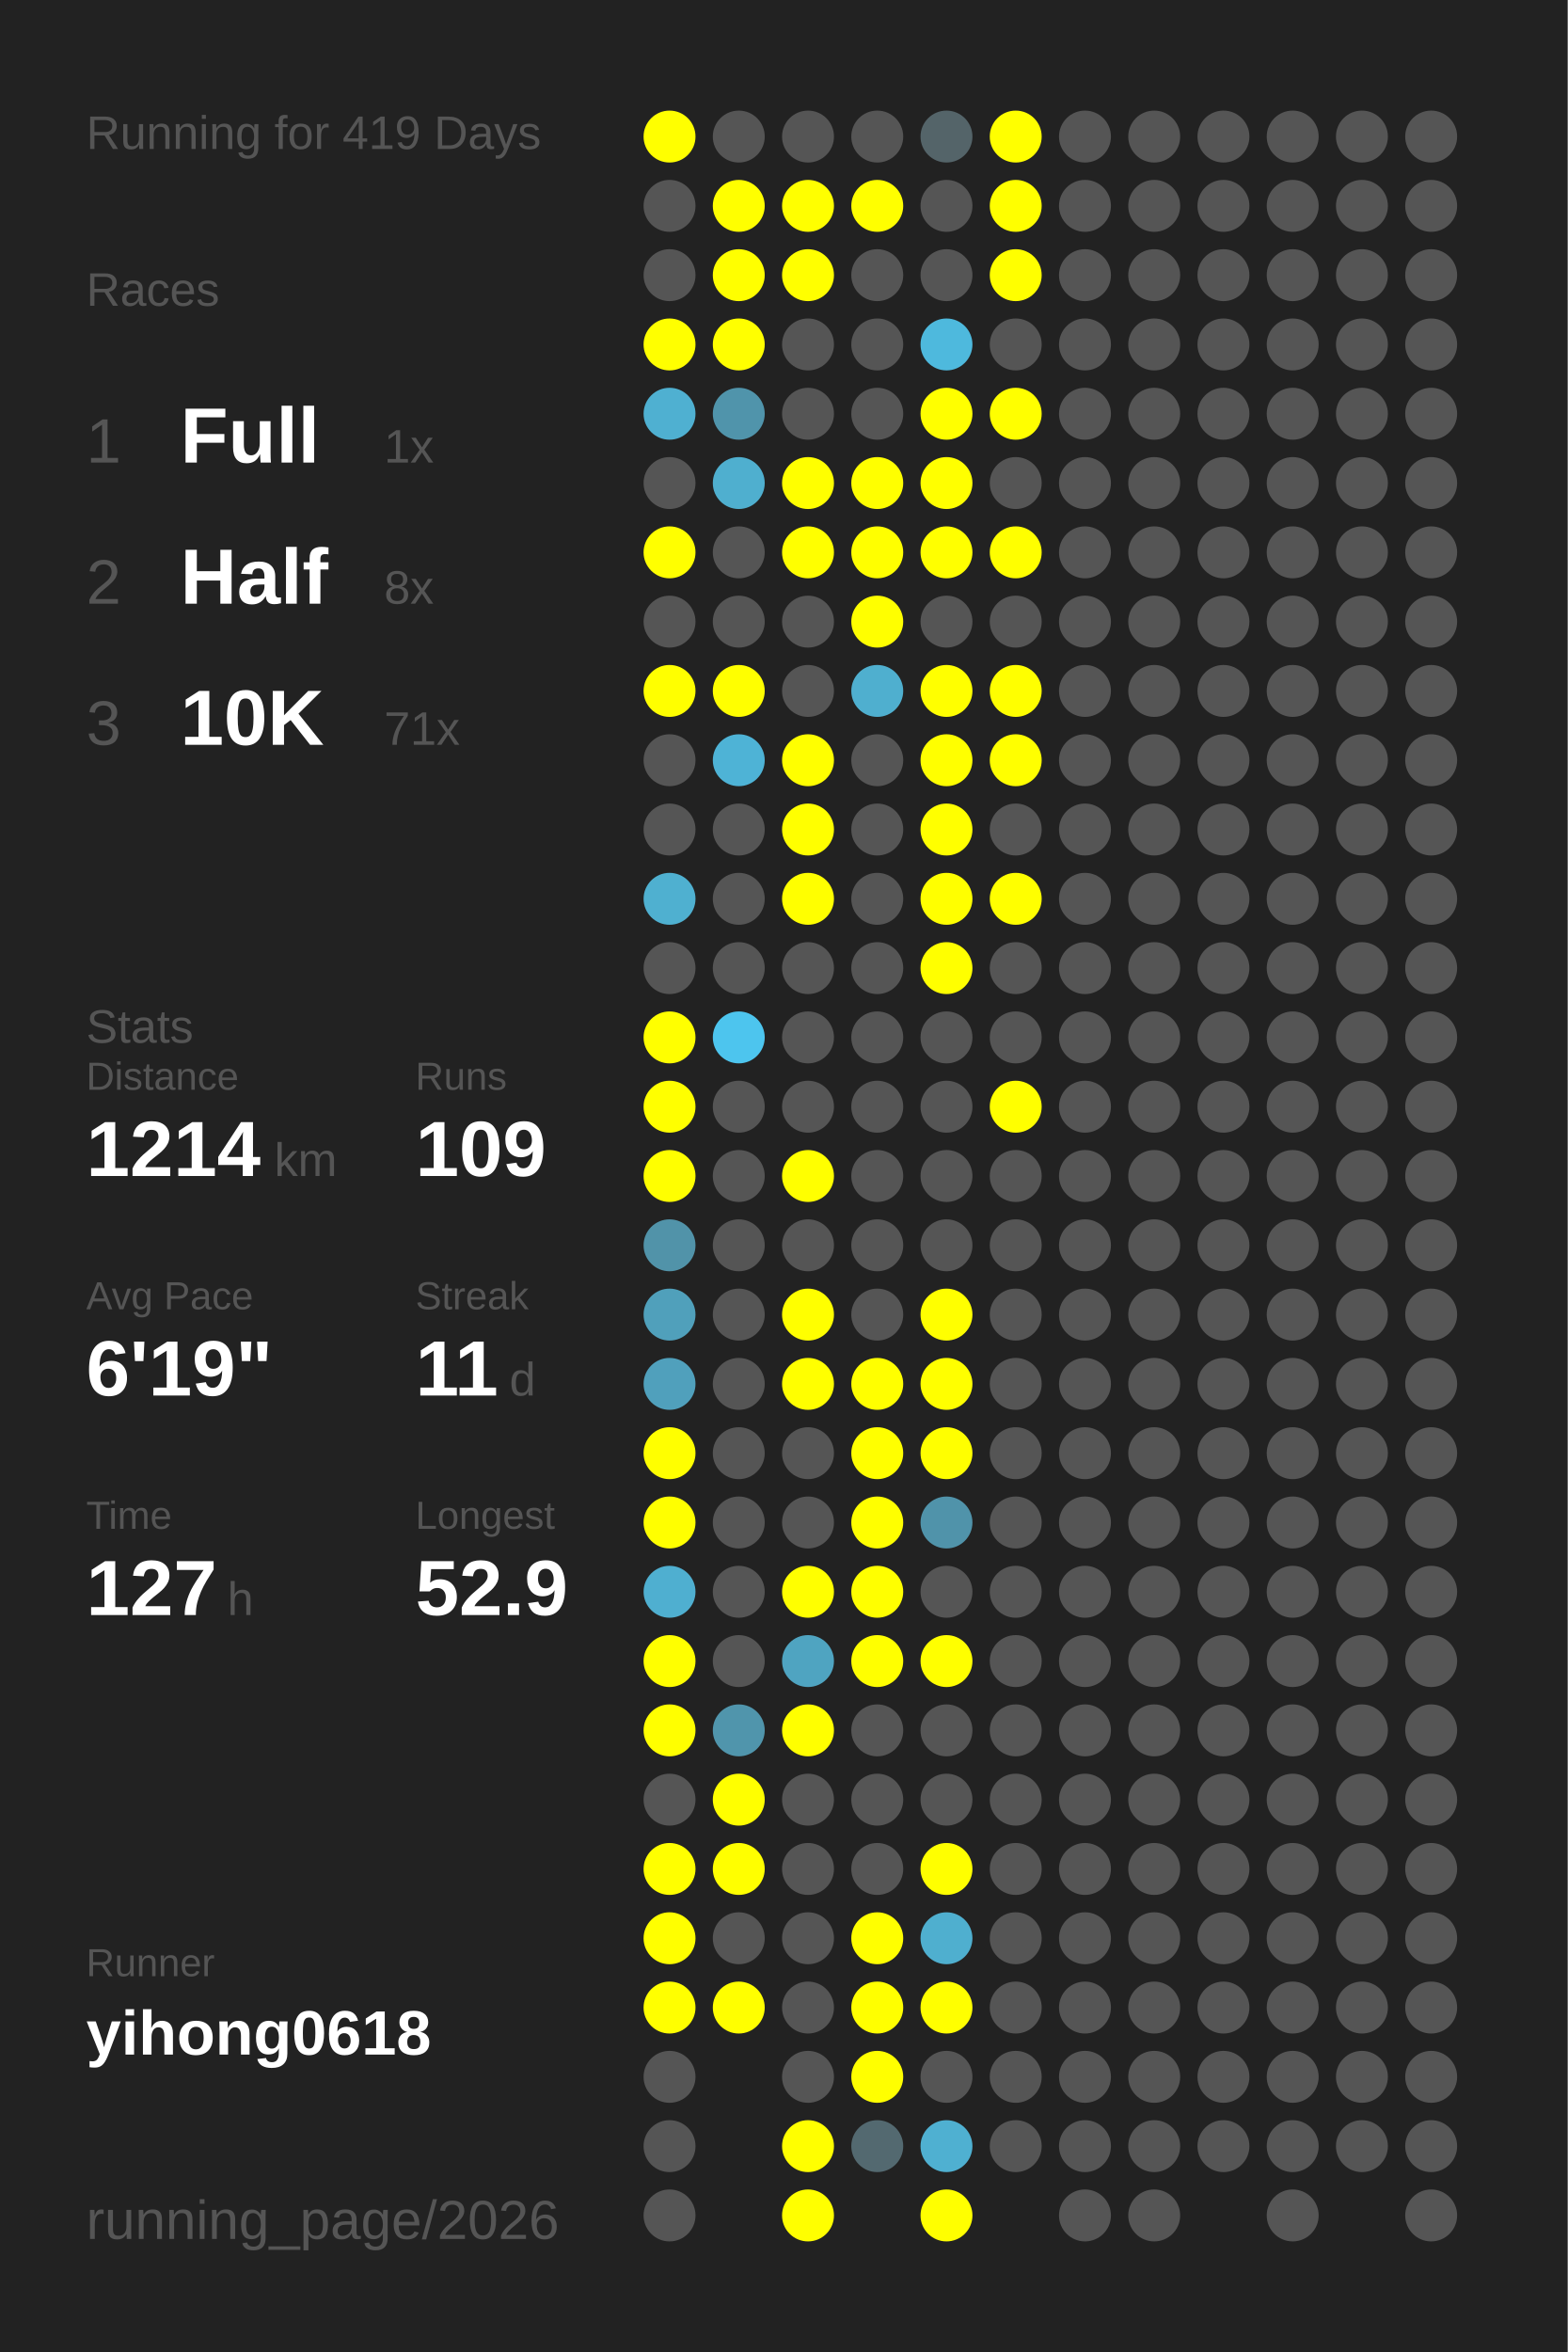
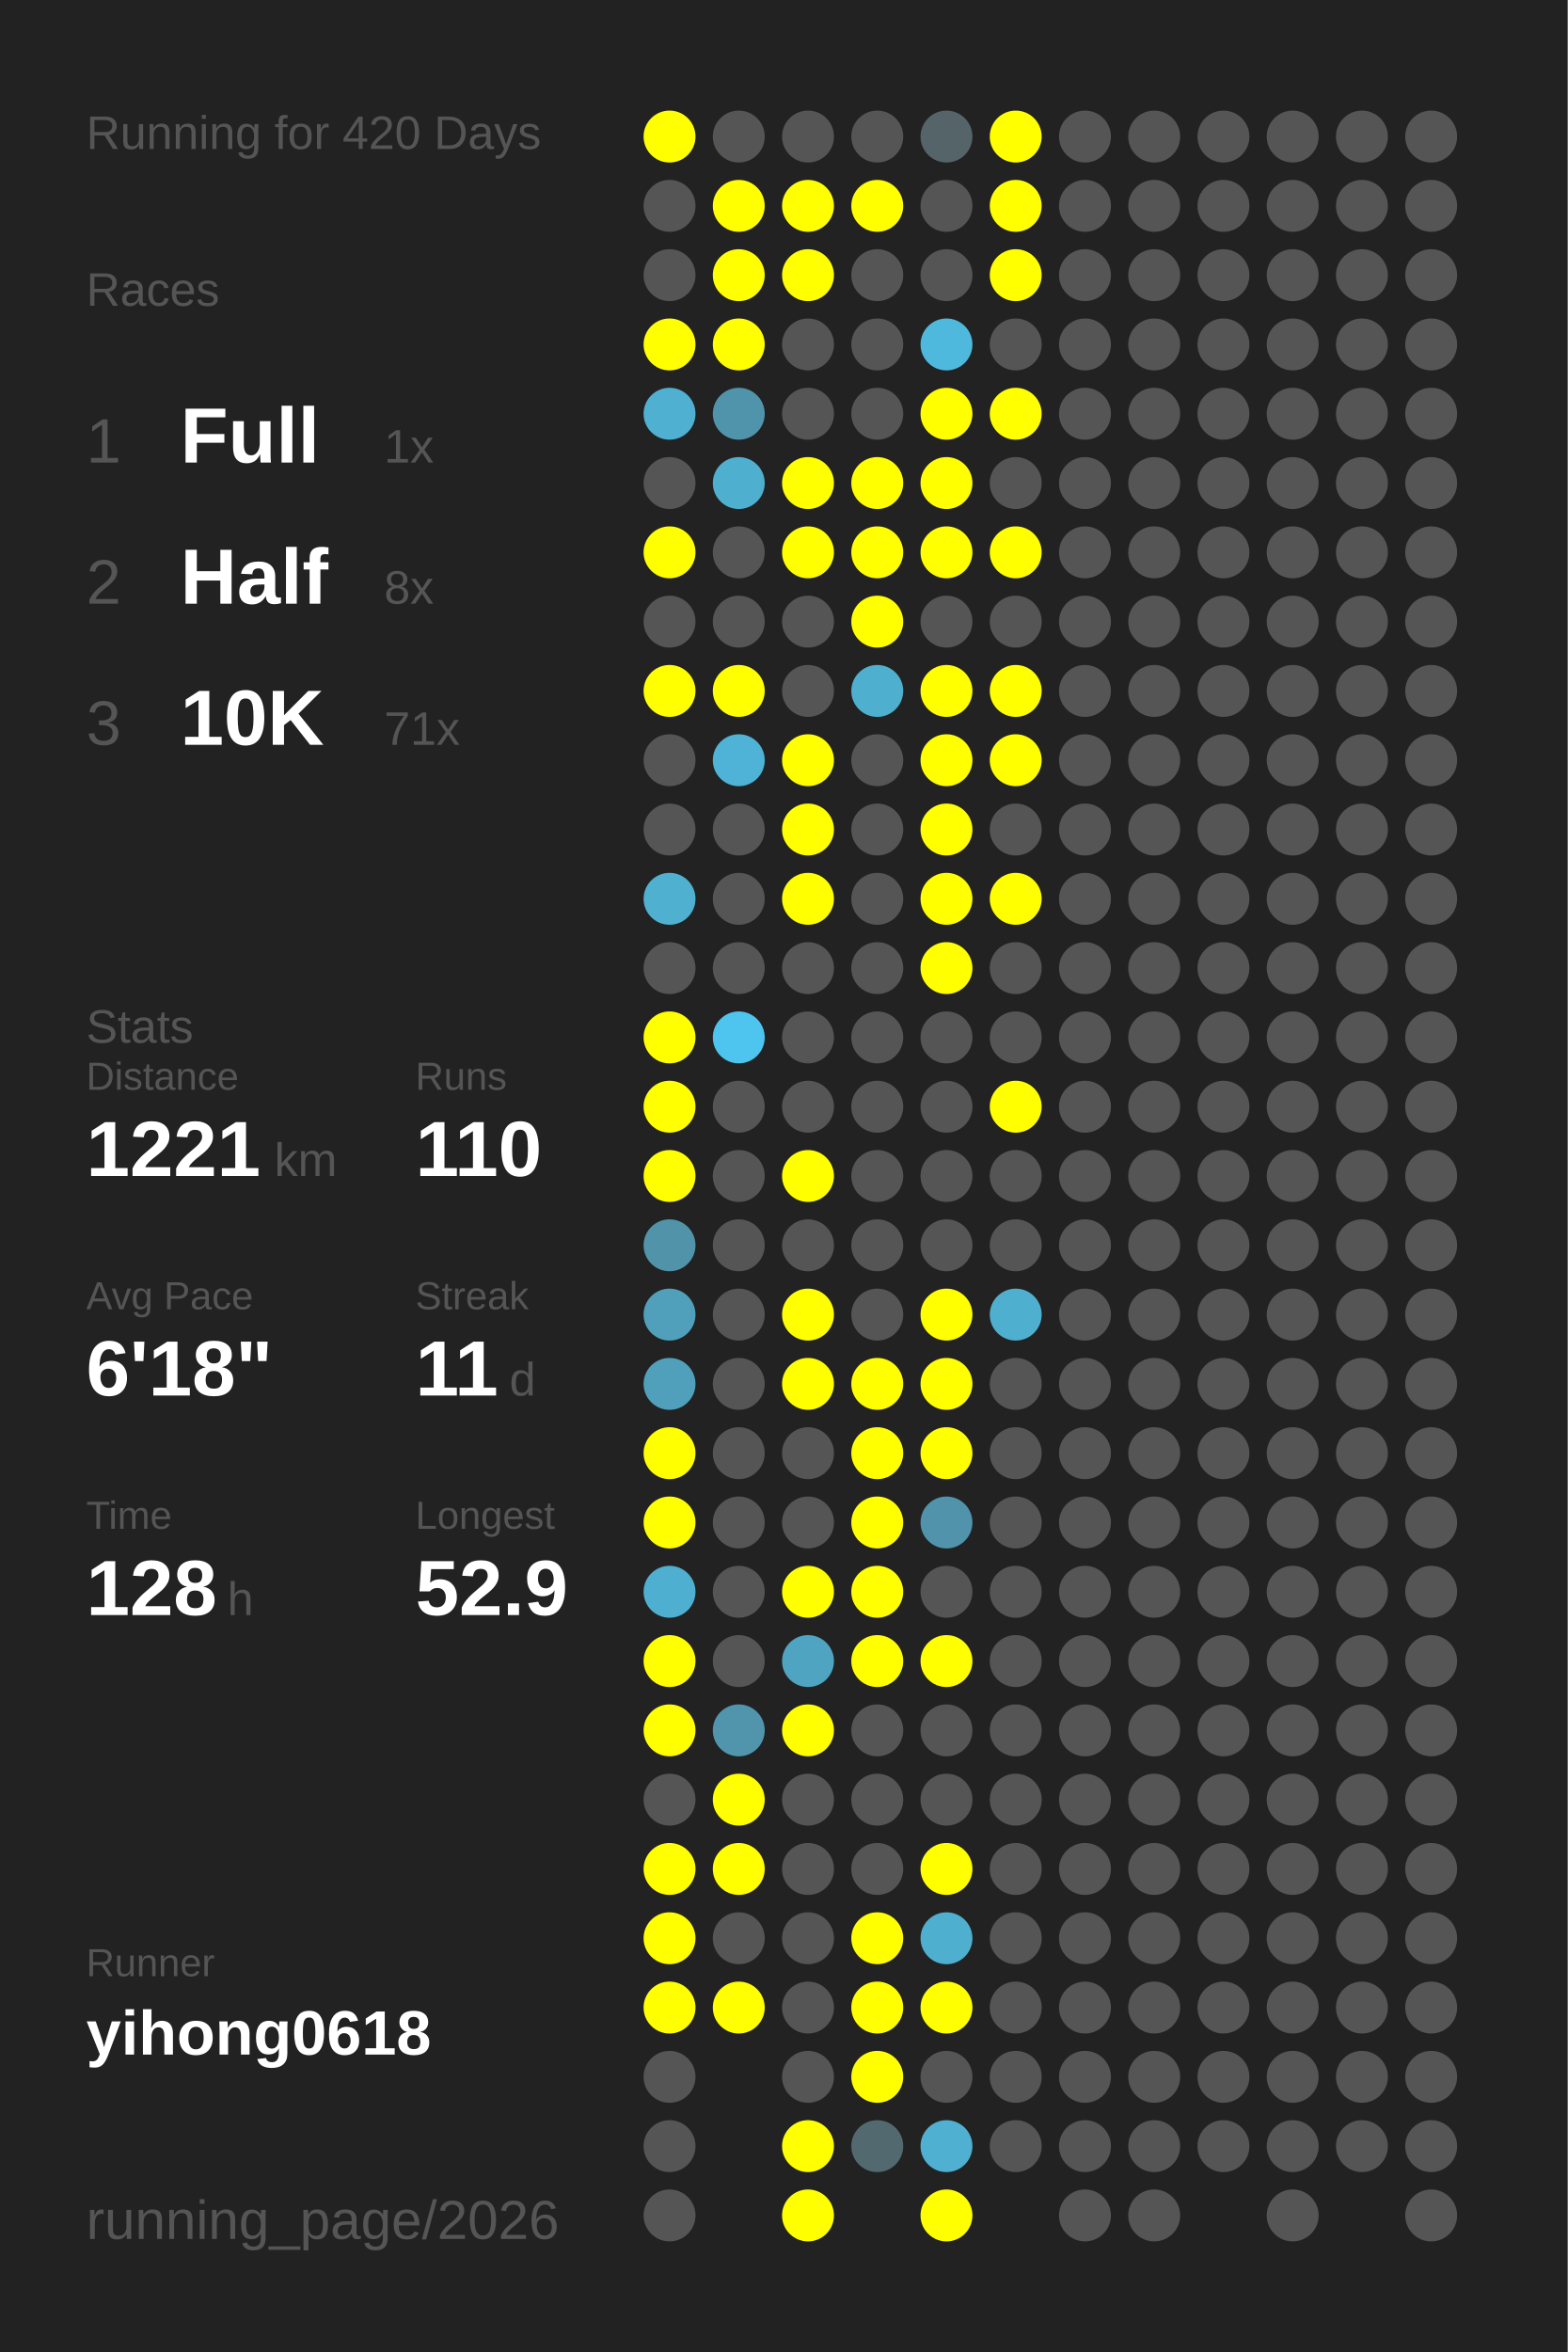
<svg xmlns="http://www.w3.org/2000/svg" baseProfile="full" height="300mm" version="1.1" viewBox="0,0,200,300" width="200mm">
  <defs />
  <rect fill="#222222" height="300" width="200" x="0" y="0" />
-   <text fill="#555555" style="font-size:6px; font-family:Arial;" x="11" y="19">Running for 419 Days</text>
+   <text fill="#555555" style="font-size:6px; font-family:Arial;" x="11" y="19">Running for 420 Days</text>
  <text fill="#555555" style="font-size:6px; font-family:Arial;" x="11" y="39">Races</text>
  <text fill="#555555" style="font-size:8px; font-family:Arial;" x="11" y="59">1</text>
  <text fill="#FFFFFF" style="font-size:10px; font-family:Arial; font-weight:bold;" x="23" y="59">Full</text>
  <text fill="#555555" style="font-size:6px; font-family:Arial;" x="49" y="59">1x</text>
  <text fill="#555555" style="font-size:8px; font-family:Arial;" x="11" y="77">2</text>
  <text fill="#FFFFFF" style="font-size:10px; font-family:Arial; font-weight:bold;" x="23" y="77">Half</text>
  <text fill="#555555" style="font-size:6px; font-family:Arial;" x="49" y="77">8x</text>
  <text fill="#555555" style="font-size:8px; font-family:Arial;" x="11" y="95">3</text>
  <text fill="#FFFFFF" style="font-size:10px; font-family:Arial; font-weight:bold;" x="23" y="95">10K</text>
  <text fill="#555555" style="font-size:6px; font-family:Arial;" x="49" y="95">71x</text>
  <text fill="#555555" style="font-size:6px; font-family:Arial;" x="11" y="133">Stats</text>
  <text fill="#555555" style="font-size:5px; font-family:Arial;" x="11" y="139">Distance</text>
-   <text fill="#FFFFFF" style="font-size:10px; font-family:Arial; font-weight:bold;" x="11" y="150">1214</text>
+   <text fill="#FFFFFF" style="font-size:10px; font-family:Arial; font-weight:bold;" x="11" y="150">1221</text>
  <text fill="#555555" style="font-size:6px; font-family:Arial;" x="35" y="150">km</text>
  <text fill="#555555" style="font-size:5px; font-family:Arial;" x="53" y="139">Runs</text>
-   <text fill="#FFFFFF" style="font-size:10px; font-family:Arial; font-weight:bold;" x="53" y="150">109</text>
+   <text fill="#FFFFFF" style="font-size:10px; font-family:Arial; font-weight:bold;" x="53" y="150">110</text>
  <text fill="#555555" style="font-size:5px; font-family:Arial;" x="11" y="167">Avg Pace</text>
-   <text fill="#FFFFFF" style="font-size:10px; font-family:Arial; font-weight:bold;" x="11" y="178">6'19"</text>
+   <text fill="#FFFFFF" style="font-size:10px; font-family:Arial; font-weight:bold;" x="11" y="178">6'18"</text>
  <text fill="#555555" style="font-size:5px; font-family:Arial;" x="53" y="167">Streak</text>
  <text fill="#FFFFFF" style="font-size:10px; font-family:Arial; font-weight:bold;" x="53" y="178">11</text>
  <text fill="#555555" style="font-size:6px; font-family:Arial;" x="65" y="178">d</text>
  <text fill="#555555" style="font-size:5px; font-family:Arial;" x="11" y="195">Time</text>
-   <text fill="#FFFFFF" style="font-size:10px; font-family:Arial; font-weight:bold;" x="11" y="206">127</text>
+   <text fill="#FFFFFF" style="font-size:10px; font-family:Arial; font-weight:bold;" x="11" y="206">128</text>
  <text fill="#555555" style="font-size:6px; font-family:Arial;" x="29" y="206">h</text>
  <text fill="#555555" style="font-size:5px; font-family:Arial;" x="53" y="195">Longest</text>
  <text fill="#FFFFFF" style="font-size:10px; font-family:Arial; font-weight:bold;" x="53" y="206">52.9</text>
  <text fill="#555555" style="font-size:5px; font-family:Arial;" x="11" y="252.065">Runner</text>
  <text fill="#FFFFFF" style="font-size:8px; font-family:Arial; font-weight:bold;" x="11" y="262.065">yihong0618</text>
  <text fill="#555555" style="font-size:7px; font-family:Arial;" x="11" y="285.581">running_page/2026</text>
  <circle cx="85.417" cy="17.419" fill="#FFFF00" r="3.312" />
  <circle cx="85.417" cy="26.258" fill="#555555" r="3.312" />
  <circle cx="85.417" cy="35.097" fill="#555555" r="3.312" />
  <circle cx="85.417" cy="43.935" fill="#FFFF00" r="3.312" />
  <circle cx="85.417" cy="52.774" fill="#4fb0d1" r="3.312" />
  <circle cx="85.417" cy="61.613" fill="#555555" r="3.312" />
  <circle cx="85.417" cy="70.452" fill="#FFFF00" r="3.312" />
  <circle cx="85.417" cy="79.29" fill="#555555" r="3.312" />
  <circle cx="85.417" cy="88.129" fill="#FFFF00" r="3.312" />
  <circle cx="85.417" cy="96.968" fill="#555555" r="3.312" />
  <circle cx="85.417" cy="105.806" fill="#555555" r="3.312" />
  <circle cx="85.417" cy="114.645" fill="#4fb0d0" r="3.312" />
  <circle cx="85.417" cy="123.484" fill="#555555" r="3.312" />
  <circle cx="85.417" cy="132.323" fill="#FFFF00" r="3.312" />
  <circle cx="85.417" cy="141.161" fill="#FFFF00" r="3.312" />
  <circle cx="85.417" cy="150" fill="#FFFF00" r="3.312" />
  <circle cx="85.417" cy="158.839" fill="#5193a9" r="3.312" />
  <circle cx="85.417" cy="167.677" fill="#50a0bb" r="3.312" />
  <circle cx="85.417" cy="176.516" fill="#50a0bc" r="3.312" />
  <circle cx="85.417" cy="185.355" fill="#FFFF00" r="3.312" />
  <circle cx="85.417" cy="194.194" fill="#FFFF00" r="3.312" />
  <circle cx="85.417" cy="203.032" fill="#4fafd0" r="3.312" />
  <circle cx="85.417" cy="211.871" fill="#FFFF00" r="3.312" />
  <circle cx="85.417" cy="220.71" fill="#FFFF00" r="3.312" />
  <circle cx="85.417" cy="229.548" fill="#555555" r="3.312" />
  <circle cx="85.417" cy="238.387" fill="#FFFF00" r="3.312" />
  <circle cx="85.417" cy="247.226" fill="#FFFF00" r="3.312" />
  <circle cx="85.417" cy="256.065" fill="#FFFF00" r="3.312" />
  <circle cx="85.417" cy="264.903" fill="#555555" r="3.312" />
  <circle cx="85.417" cy="273.742" fill="#555555" r="3.312" />
  <circle cx="85.417" cy="282.581" fill="#555555" r="3.312" />
  <circle cx="94.25" cy="17.419" fill="#555555" r="3.312" />
  <circle cx="94.25" cy="26.258" fill="#FFFF00" r="3.312" />
  <circle cx="94.25" cy="35.097" fill="#FFFF00" r="3.312" />
  <circle cx="94.25" cy="43.935" fill="#FFFF00" r="3.312" />
  <circle cx="94.25" cy="52.774" fill="#5094ab" r="3.312" />
  <circle cx="94.25" cy="61.613" fill="#4fafcf" r="3.312" />
  <circle cx="94.25" cy="70.452" fill="#555555" r="3.312" />
  <circle cx="94.25" cy="79.29" fill="#555555" r="3.312" />
  <circle cx="94.25" cy="88.129" fill="#FFFF00" r="3.312" />
  <circle cx="94.25" cy="96.968" fill="#4eb3d6" r="3.312" />
  <circle cx="94.25" cy="105.806" fill="#555555" r="3.312" />
  <circle cx="94.25" cy="114.645" fill="#555555" r="3.312" />
  <circle cx="94.25" cy="123.484" fill="#555555" r="3.312" />
  <circle cx="94.25" cy="132.323" fill="#4dc5ee" r="3.312" />
  <circle cx="94.25" cy="141.161" fill="#555555" r="3.312" />
  <circle cx="94.25" cy="150" fill="#555555" r="3.312" />
  <circle cx="94.25" cy="158.839" fill="#555555" r="3.312" />
  <circle cx="94.25" cy="167.677" fill="#555555" r="3.312" />
  <circle cx="94.25" cy="176.516" fill="#555555" r="3.312" />
  <circle cx="94.25" cy="185.355" fill="#555555" r="3.312" />
  <circle cx="94.25" cy="194.194" fill="#555555" r="3.312" />
  <circle cx="94.25" cy="203.032" fill="#555555" r="3.312" />
  <circle cx="94.25" cy="211.871" fill="#555555" r="3.312" />
  <circle cx="94.25" cy="220.71" fill="#5095ac" r="3.312" />
  <circle cx="94.25" cy="229.548" fill="#FFFF00" r="3.312" />
  <circle cx="94.25" cy="238.387" fill="#FFFF00" r="3.312" />
  <circle cx="94.25" cy="247.226" fill="#555555" r="3.312" />
  <circle cx="94.25" cy="256.065" fill="#FFFF00" r="3.312" />
  <circle cx="103.083" cy="17.419" fill="#555555" r="3.312" />
  <circle cx="103.083" cy="26.258" fill="#FFFF00" r="3.312" />
  <circle cx="103.083" cy="35.097" fill="#FFFF00" r="3.312" />
  <circle cx="103.083" cy="43.935" fill="#555555" r="3.312" />
  <circle cx="103.083" cy="52.774" fill="#555555" r="3.312" />
  <circle cx="103.083" cy="61.613" fill="#FFFF00" r="3.312" />
  <circle cx="103.083" cy="70.452" fill="#FFFF00" r="3.312" />
  <circle cx="103.083" cy="79.29" fill="#555555" r="3.312" />
  <circle cx="103.083" cy="88.129" fill="#555555" r="3.312" />
  <circle cx="103.083" cy="96.968" fill="#FFFF00" r="3.312" />
  <circle cx="103.083" cy="105.806" fill="#FFFF00" r="3.312" />
  <circle cx="103.083" cy="114.645" fill="#FFFF00" r="3.312" />
  <circle cx="103.083" cy="123.484" fill="#555555" r="3.312" />
  <circle cx="103.083" cy="132.323" fill="#555555" r="3.312" />
  <circle cx="103.083" cy="141.161" fill="#555555" r="3.312" />
  <circle cx="103.083" cy="150" fill="#FFFF00" r="3.312" />
  <circle cx="103.083" cy="158.839" fill="#555555" r="3.312" />
  <circle cx="103.083" cy="167.677" fill="#FFFF00" r="3.312" />
  <circle cx="103.083" cy="176.516" fill="#FFFF00" r="3.312" />
  <circle cx="103.083" cy="185.355" fill="#555555" r="3.312" />
  <circle cx="103.083" cy="194.194" fill="#555555" r="3.312" />
  <circle cx="103.083" cy="203.032" fill="#FFFF00" r="3.312" />
  <circle cx="103.083" cy="211.871" fill="#4fa4c1" r="3.312" />
  <circle cx="103.083" cy="220.71" fill="#FFFF00" r="3.312" />
  <circle cx="103.083" cy="229.548" fill="#555555" r="3.312" />
  <circle cx="103.083" cy="238.387" fill="#555555" r="3.312" />
  <circle cx="103.083" cy="247.226" fill="#555555" r="3.312" />
  <circle cx="103.083" cy="256.065" fill="#555555" r="3.312" />
  <circle cx="103.083" cy="264.903" fill="#555555" r="3.312" />
  <circle cx="103.083" cy="273.742" fill="#FFFF00" r="3.312" />
  <circle cx="103.083" cy="282.581" fill="#FFFF00" r="3.312" />
  <circle cx="111.917" cy="17.419" fill="#555555" r="3.312" />
  <circle cx="111.917" cy="26.258" fill="#FFFF00" r="3.312" />
  <circle cx="111.917" cy="35.097" fill="#555555" r="3.312" />
  <circle cx="111.917" cy="43.935" fill="#555555" r="3.312" />
  <circle cx="111.917" cy="52.774" fill="#555555" r="3.312" />
  <circle cx="111.917" cy="61.613" fill="#FFFF00" r="3.312" />
  <circle cx="111.917" cy="70.452" fill="#FFFF00" r="3.312" />
  <circle cx="111.917" cy="79.29" fill="#FFFF00" r="3.312" />
  <circle cx="111.917" cy="88.129" fill="#4fafcf" r="3.312" />
  <circle cx="111.917" cy="96.968" fill="#555555" r="3.312" />
  <circle cx="111.917" cy="105.806" fill="#555555" r="3.312" />
  <circle cx="111.917" cy="114.645" fill="#555555" r="3.312" />
  <circle cx="111.917" cy="123.484" fill="#555555" r="3.312" />
  <circle cx="111.917" cy="132.323" fill="#555555" r="3.312" />
  <circle cx="111.917" cy="141.161" fill="#555555" r="3.312" />
  <circle cx="111.917" cy="150" fill="#555555" r="3.312" />
  <circle cx="111.917" cy="158.839" fill="#555555" r="3.312" />
  <circle cx="111.917" cy="167.677" fill="#555555" r="3.312" />
  <circle cx="111.917" cy="176.516" fill="#FFFF00" r="3.312" />
  <circle cx="111.917" cy="185.355" fill="#FFFF00" r="3.312" />
  <circle cx="111.917" cy="194.194" fill="#FFFF00" r="3.312" />
  <circle cx="111.917" cy="203.032" fill="#FFFF00" r="3.312" />
  <circle cx="111.917" cy="211.871" fill="#FFFF00" r="3.312" />
  <circle cx="111.917" cy="220.71" fill="#555555" r="3.312" />
  <circle cx="111.917" cy="229.548" fill="#555555" r="3.312" />
  <circle cx="111.917" cy="238.387" fill="#555555" r="3.312" />
  <circle cx="111.917" cy="247.226" fill="#FFFF00" r="3.312" />
  <circle cx="111.917" cy="256.065" fill="#FFFF00" r="3.312" />
  <circle cx="111.917" cy="264.903" fill="#FFFF00" r="3.312" />
  <circle cx="111.917" cy="273.742" fill="#536970" r="3.312" />
  <circle cx="120.75" cy="17.419" fill="#546469" r="3.312" />
  <circle cx="120.75" cy="26.258" fill="#555555" r="3.312" />
  <circle cx="120.75" cy="35.097" fill="#555555" r="3.312" />
  <circle cx="120.75" cy="43.935" fill="#4eb9dd" r="3.312" />
  <circle cx="120.75" cy="52.774" fill="#FFFF00" r="3.312" />
  <circle cx="120.75" cy="61.613" fill="#FFFF00" r="3.312" />
  <circle cx="120.75" cy="70.452" fill="#FFFF00" r="3.312" />
  <circle cx="120.75" cy="79.29" fill="#555555" r="3.312" />
  <circle cx="120.75" cy="88.129" fill="#FFFF00" r="3.312" />
  <circle cx="120.75" cy="96.968" fill="#FFFF00" r="3.312" />
  <circle cx="120.75" cy="105.806" fill="#FFFF00" r="3.312" />
  <circle cx="120.75" cy="114.645" fill="#FFFF00" r="3.312" />
  <circle cx="120.75" cy="123.484" fill="#FFFF00" r="3.312" />
  <circle cx="120.75" cy="132.323" fill="#555555" r="3.312" />
  <circle cx="120.75" cy="141.161" fill="#555555" r="3.312" />
  <circle cx="120.75" cy="150" fill="#555555" r="3.312" />
  <circle cx="120.75" cy="158.839" fill="#555555" r="3.312" />
  <circle cx="120.75" cy="167.677" fill="#FFFF00" r="3.312" />
  <circle cx="120.75" cy="176.516" fill="#FFFF00" r="3.312" />
  <circle cx="120.75" cy="185.355" fill="#FFFF00" r="3.312" />
  <circle cx="120.75" cy="194.194" fill="#5093aa" r="3.312" />
  <circle cx="120.75" cy="203.032" fill="#555555" r="3.312" />
  <circle cx="120.75" cy="211.871" fill="#FFFF00" r="3.312" />
  <circle cx="120.75" cy="220.71" fill="#555555" r="3.312" />
  <circle cx="120.75" cy="229.548" fill="#555555" r="3.312" />
  <circle cx="120.75" cy="238.387" fill="#FFFF00" r="3.312" />
  <circle cx="120.75" cy="247.226" fill="#4fafcf" r="3.312" />
  <circle cx="120.75" cy="256.065" fill="#FFFF00" r="3.312" />
  <circle cx="120.75" cy="264.903" fill="#555555" r="3.312" />
  <circle cx="120.75" cy="273.742" fill="#4fb0d1" r="3.312" />
  <circle cx="120.75" cy="282.581" fill="#FFFF00" r="3.312" />
  <circle cx="129.583" cy="17.419" fill="#FFFF00" r="3.312" />
  <circle cx="129.583" cy="26.258" fill="#FFFF00" r="3.312" />
  <circle cx="129.583" cy="35.097" fill="#FFFF00" r="3.312" />
  <circle cx="129.583" cy="43.935" fill="#555555" r="3.312" />
  <circle cx="129.583" cy="52.774" fill="#FFFF00" r="3.312" />
  <circle cx="129.583" cy="61.613" fill="#555555" r="3.312" />
  <circle cx="129.583" cy="70.452" fill="#FFFF00" r="3.312" />
  <circle cx="129.583" cy="79.29" fill="#555555" r="3.312" />
  <circle cx="129.583" cy="88.129" fill="#FFFF00" r="3.312" />
  <circle cx="129.583" cy="96.968" fill="#FFFF00" r="3.312" />
  <circle cx="129.583" cy="105.806" fill="#555555" r="3.312" />
  <circle cx="129.583" cy="114.645" fill="#FFFF00" r="3.312" />
  <circle cx="129.583" cy="123.484" fill="#555555" r="3.312" />
  <circle cx="129.583" cy="132.323" fill="#555555" r="3.312" />
  <circle cx="129.583" cy="141.161" fill="#FFFF00" r="3.312" />
  <circle cx="129.583" cy="150" fill="#555555" r="3.312" />
  <circle cx="129.583" cy="158.839" fill="#555555" r="3.312" />
-   <circle cx="129.583" cy="167.677" fill="#555555" r="3.312" />
+   <circle cx="129.583" cy="167.677" fill="#4fafcf" r="3.312" />
  <circle cx="129.583" cy="176.516" fill="#555555" r="3.312" />
  <circle cx="129.583" cy="185.355" fill="#555555" r="3.312" />
  <circle cx="129.583" cy="194.194" fill="#555555" r="3.312" />
  <circle cx="129.583" cy="203.032" fill="#555555" r="3.312" />
  <circle cx="129.583" cy="211.871" fill="#555555" r="3.312" />
  <circle cx="129.583" cy="220.71" fill="#555555" r="3.312" />
  <circle cx="129.583" cy="229.548" fill="#555555" r="3.312" />
  <circle cx="129.583" cy="238.387" fill="#555555" r="3.312" />
  <circle cx="129.583" cy="247.226" fill="#555555" r="3.312" />
  <circle cx="129.583" cy="256.065" fill="#555555" r="3.312" />
  <circle cx="129.583" cy="264.903" fill="#555555" r="3.312" />
  <circle cx="129.583" cy="273.742" fill="#555555" r="3.312" />
  <circle cx="138.417" cy="17.419" fill="#555555" r="3.312" />
  <circle cx="138.417" cy="26.258" fill="#555555" r="3.312" />
  <circle cx="138.417" cy="35.097" fill="#555555" r="3.312" />
  <circle cx="138.417" cy="43.935" fill="#555555" r="3.312" />
  <circle cx="138.417" cy="52.774" fill="#555555" r="3.312" />
  <circle cx="138.417" cy="61.613" fill="#555555" r="3.312" />
  <circle cx="138.417" cy="70.452" fill="#555555" r="3.312" />
  <circle cx="138.417" cy="79.29" fill="#555555" r="3.312" />
  <circle cx="138.417" cy="88.129" fill="#555555" r="3.312" />
  <circle cx="138.417" cy="96.968" fill="#555555" r="3.312" />
  <circle cx="138.417" cy="105.806" fill="#555555" r="3.312" />
  <circle cx="138.417" cy="114.645" fill="#555555" r="3.312" />
  <circle cx="138.417" cy="123.484" fill="#555555" r="3.312" />
  <circle cx="138.417" cy="132.323" fill="#555555" r="3.312" />
  <circle cx="138.417" cy="141.161" fill="#555555" r="3.312" />
  <circle cx="138.417" cy="150" fill="#555555" r="3.312" />
  <circle cx="138.417" cy="158.839" fill="#555555" r="3.312" />
  <circle cx="138.417" cy="167.677" fill="#555555" r="3.312" />
  <circle cx="138.417" cy="176.516" fill="#555555" r="3.312" />
  <circle cx="138.417" cy="185.355" fill="#555555" r="3.312" />
  <circle cx="138.417" cy="194.194" fill="#555555" r="3.312" />
  <circle cx="138.417" cy="203.032" fill="#555555" r="3.312" />
  <circle cx="138.417" cy="211.871" fill="#555555" r="3.312" />
  <circle cx="138.417" cy="220.71" fill="#555555" r="3.312" />
  <circle cx="138.417" cy="229.548" fill="#555555" r="3.312" />
  <circle cx="138.417" cy="238.387" fill="#555555" r="3.312" />
  <circle cx="138.417" cy="247.226" fill="#555555" r="3.312" />
  <circle cx="138.417" cy="256.065" fill="#555555" r="3.312" />
  <circle cx="138.417" cy="264.903" fill="#555555" r="3.312" />
  <circle cx="138.417" cy="273.742" fill="#555555" r="3.312" />
  <circle cx="138.417" cy="282.581" fill="#555555" r="3.312" />
  <circle cx="147.25" cy="17.419" fill="#555555" r="3.312" />
  <circle cx="147.25" cy="26.258" fill="#555555" r="3.312" />
  <circle cx="147.25" cy="35.097" fill="#555555" r="3.312" />
  <circle cx="147.25" cy="43.935" fill="#555555" r="3.312" />
  <circle cx="147.25" cy="52.774" fill="#555555" r="3.312" />
  <circle cx="147.25" cy="61.613" fill="#555555" r="3.312" />
  <circle cx="147.25" cy="70.452" fill="#555555" r="3.312" />
  <circle cx="147.25" cy="79.29" fill="#555555" r="3.312" />
  <circle cx="147.25" cy="88.129" fill="#555555" r="3.312" />
  <circle cx="147.25" cy="96.968" fill="#555555" r="3.312" />
  <circle cx="147.25" cy="105.806" fill="#555555" r="3.312" />
  <circle cx="147.25" cy="114.645" fill="#555555" r="3.312" />
  <circle cx="147.25" cy="123.484" fill="#555555" r="3.312" />
  <circle cx="147.25" cy="132.323" fill="#555555" r="3.312" />
  <circle cx="147.25" cy="141.161" fill="#555555" r="3.312" />
  <circle cx="147.25" cy="150" fill="#555555" r="3.312" />
  <circle cx="147.25" cy="158.839" fill="#555555" r="3.312" />
  <circle cx="147.25" cy="167.677" fill="#555555" r="3.312" />
  <circle cx="147.25" cy="176.516" fill="#555555" r="3.312" />
  <circle cx="147.25" cy="185.355" fill="#555555" r="3.312" />
  <circle cx="147.25" cy="194.194" fill="#555555" r="3.312" />
  <circle cx="147.25" cy="203.032" fill="#555555" r="3.312" />
  <circle cx="147.25" cy="211.871" fill="#555555" r="3.312" />
  <circle cx="147.25" cy="220.71" fill="#555555" r="3.312" />
  <circle cx="147.25" cy="229.548" fill="#555555" r="3.312" />
  <circle cx="147.25" cy="238.387" fill="#555555" r="3.312" />
  <circle cx="147.25" cy="247.226" fill="#555555" r="3.312" />
  <circle cx="147.25" cy="256.065" fill="#555555" r="3.312" />
  <circle cx="147.25" cy="264.903" fill="#555555" r="3.312" />
  <circle cx="147.25" cy="273.742" fill="#555555" r="3.312" />
  <circle cx="147.25" cy="282.581" fill="#555555" r="3.312" />
  <circle cx="156.083" cy="17.419" fill="#555555" r="3.312" />
  <circle cx="156.083" cy="26.258" fill="#555555" r="3.312" />
  <circle cx="156.083" cy="35.097" fill="#555555" r="3.312" />
  <circle cx="156.083" cy="43.935" fill="#555555" r="3.312" />
  <circle cx="156.083" cy="52.774" fill="#555555" r="3.312" />
  <circle cx="156.083" cy="61.613" fill="#555555" r="3.312" />
  <circle cx="156.083" cy="70.452" fill="#555555" r="3.312" />
  <circle cx="156.083" cy="79.29" fill="#555555" r="3.312" />
  <circle cx="156.083" cy="88.129" fill="#555555" r="3.312" />
  <circle cx="156.083" cy="96.968" fill="#555555" r="3.312" />
  <circle cx="156.083" cy="105.806" fill="#555555" r="3.312" />
  <circle cx="156.083" cy="114.645" fill="#555555" r="3.312" />
  <circle cx="156.083" cy="123.484" fill="#555555" r="3.312" />
  <circle cx="156.083" cy="132.323" fill="#555555" r="3.312" />
  <circle cx="156.083" cy="141.161" fill="#555555" r="3.312" />
  <circle cx="156.083" cy="150" fill="#555555" r="3.312" />
  <circle cx="156.083" cy="158.839" fill="#555555" r="3.312" />
  <circle cx="156.083" cy="167.677" fill="#555555" r="3.312" />
  <circle cx="156.083" cy="176.516" fill="#555555" r="3.312" />
  <circle cx="156.083" cy="185.355" fill="#555555" r="3.312" />
  <circle cx="156.083" cy="194.194" fill="#555555" r="3.312" />
  <circle cx="156.083" cy="203.032" fill="#555555" r="3.312" />
  <circle cx="156.083" cy="211.871" fill="#555555" r="3.312" />
  <circle cx="156.083" cy="220.71" fill="#555555" r="3.312" />
  <circle cx="156.083" cy="229.548" fill="#555555" r="3.312" />
  <circle cx="156.083" cy="238.387" fill="#555555" r="3.312" />
  <circle cx="156.083" cy="247.226" fill="#555555" r="3.312" />
  <circle cx="156.083" cy="256.065" fill="#555555" r="3.312" />
  <circle cx="156.083" cy="264.903" fill="#555555" r="3.312" />
  <circle cx="156.083" cy="273.742" fill="#555555" r="3.312" />
  <circle cx="164.917" cy="17.419" fill="#555555" r="3.312" />
  <circle cx="164.917" cy="26.258" fill="#555555" r="3.312" />
  <circle cx="164.917" cy="35.097" fill="#555555" r="3.312" />
  <circle cx="164.917" cy="43.935" fill="#555555" r="3.312" />
  <circle cx="164.917" cy="52.774" fill="#555555" r="3.312" />
  <circle cx="164.917" cy="61.613" fill="#555555" r="3.312" />
  <circle cx="164.917" cy="70.452" fill="#555555" r="3.312" />
  <circle cx="164.917" cy="79.29" fill="#555555" r="3.312" />
  <circle cx="164.917" cy="88.129" fill="#555555" r="3.312" />
  <circle cx="164.917" cy="96.968" fill="#555555" r="3.312" />
  <circle cx="164.917" cy="105.806" fill="#555555" r="3.312" />
  <circle cx="164.917" cy="114.645" fill="#555555" r="3.312" />
  <circle cx="164.917" cy="123.484" fill="#555555" r="3.312" />
  <circle cx="164.917" cy="132.323" fill="#555555" r="3.312" />
  <circle cx="164.917" cy="141.161" fill="#555555" r="3.312" />
  <circle cx="164.917" cy="150" fill="#555555" r="3.312" />
  <circle cx="164.917" cy="158.839" fill="#555555" r="3.312" />
  <circle cx="164.917" cy="167.677" fill="#555555" r="3.312" />
  <circle cx="164.917" cy="176.516" fill="#555555" r="3.312" />
  <circle cx="164.917" cy="185.355" fill="#555555" r="3.312" />
  <circle cx="164.917" cy="194.194" fill="#555555" r="3.312" />
  <circle cx="164.917" cy="203.032" fill="#555555" r="3.312" />
  <circle cx="164.917" cy="211.871" fill="#555555" r="3.312" />
  <circle cx="164.917" cy="220.71" fill="#555555" r="3.312" />
  <circle cx="164.917" cy="229.548" fill="#555555" r="3.312" />
  <circle cx="164.917" cy="238.387" fill="#555555" r="3.312" />
  <circle cx="164.917" cy="247.226" fill="#555555" r="3.312" />
  <circle cx="164.917" cy="256.065" fill="#555555" r="3.312" />
  <circle cx="164.917" cy="264.903" fill="#555555" r="3.312" />
  <circle cx="164.917" cy="273.742" fill="#555555" r="3.312" />
  <circle cx="164.917" cy="282.581" fill="#555555" r="3.312" />
  <circle cx="173.75" cy="17.419" fill="#555555" r="3.312" />
  <circle cx="173.75" cy="26.258" fill="#555555" r="3.312" />
  <circle cx="173.75" cy="35.097" fill="#555555" r="3.312" />
  <circle cx="173.75" cy="43.935" fill="#555555" r="3.312" />
  <circle cx="173.75" cy="52.774" fill="#555555" r="3.312" />
  <circle cx="173.75" cy="61.613" fill="#555555" r="3.312" />
  <circle cx="173.75" cy="70.452" fill="#555555" r="3.312" />
  <circle cx="173.75" cy="79.29" fill="#555555" r="3.312" />
  <circle cx="173.75" cy="88.129" fill="#555555" r="3.312" />
  <circle cx="173.75" cy="96.968" fill="#555555" r="3.312" />
  <circle cx="173.75" cy="105.806" fill="#555555" r="3.312" />
  <circle cx="173.75" cy="114.645" fill="#555555" r="3.312" />
  <circle cx="173.75" cy="123.484" fill="#555555" r="3.312" />
  <circle cx="173.75" cy="132.323" fill="#555555" r="3.312" />
  <circle cx="173.75" cy="141.161" fill="#555555" r="3.312" />
  <circle cx="173.75" cy="150" fill="#555555" r="3.312" />
  <circle cx="173.75" cy="158.839" fill="#555555" r="3.312" />
  <circle cx="173.75" cy="167.677" fill="#555555" r="3.312" />
  <circle cx="173.75" cy="176.516" fill="#555555" r="3.312" />
  <circle cx="173.75" cy="185.355" fill="#555555" r="3.312" />
  <circle cx="173.75" cy="194.194" fill="#555555" r="3.312" />
  <circle cx="173.75" cy="203.032" fill="#555555" r="3.312" />
  <circle cx="173.75" cy="211.871" fill="#555555" r="3.312" />
  <circle cx="173.75" cy="220.71" fill="#555555" r="3.312" />
  <circle cx="173.75" cy="229.548" fill="#555555" r="3.312" />
  <circle cx="173.75" cy="238.387" fill="#555555" r="3.312" />
  <circle cx="173.75" cy="247.226" fill="#555555" r="3.312" />
  <circle cx="173.75" cy="256.065" fill="#555555" r="3.312" />
  <circle cx="173.75" cy="264.903" fill="#555555" r="3.312" />
  <circle cx="173.75" cy="273.742" fill="#555555" r="3.312" />
  <circle cx="182.583" cy="17.419" fill="#555555" r="3.312" />
  <circle cx="182.583" cy="26.258" fill="#555555" r="3.312" />
  <circle cx="182.583" cy="35.097" fill="#555555" r="3.312" />
  <circle cx="182.583" cy="43.935" fill="#555555" r="3.312" />
  <circle cx="182.583" cy="52.774" fill="#555555" r="3.312" />
  <circle cx="182.583" cy="61.613" fill="#555555" r="3.312" />
  <circle cx="182.583" cy="70.452" fill="#555555" r="3.312" />
  <circle cx="182.583" cy="79.29" fill="#555555" r="3.312" />
  <circle cx="182.583" cy="88.129" fill="#555555" r="3.312" />
  <circle cx="182.583" cy="96.968" fill="#555555" r="3.312" />
  <circle cx="182.583" cy="105.806" fill="#555555" r="3.312" />
  <circle cx="182.583" cy="114.645" fill="#555555" r="3.312" />
  <circle cx="182.583" cy="123.484" fill="#555555" r="3.312" />
  <circle cx="182.583" cy="132.323" fill="#555555" r="3.312" />
  <circle cx="182.583" cy="141.161" fill="#555555" r="3.312" />
  <circle cx="182.583" cy="150" fill="#555555" r="3.312" />
  <circle cx="182.583" cy="158.839" fill="#555555" r="3.312" />
  <circle cx="182.583" cy="167.677" fill="#555555" r="3.312" />
  <circle cx="182.583" cy="176.516" fill="#555555" r="3.312" />
  <circle cx="182.583" cy="185.355" fill="#555555" r="3.312" />
  <circle cx="182.583" cy="194.194" fill="#555555" r="3.312" />
  <circle cx="182.583" cy="203.032" fill="#555555" r="3.312" />
  <circle cx="182.583" cy="211.871" fill="#555555" r="3.312" />
  <circle cx="182.583" cy="220.71" fill="#555555" r="3.312" />
  <circle cx="182.583" cy="229.548" fill="#555555" r="3.312" />
  <circle cx="182.583" cy="238.387" fill="#555555" r="3.312" />
  <circle cx="182.583" cy="247.226" fill="#555555" r="3.312" />
  <circle cx="182.583" cy="256.065" fill="#555555" r="3.312" />
  <circle cx="182.583" cy="264.903" fill="#555555" r="3.312" />
  <circle cx="182.583" cy="273.742" fill="#555555" r="3.312" />
  <circle cx="182.583" cy="282.581" fill="#555555" r="3.312" />
</svg>
